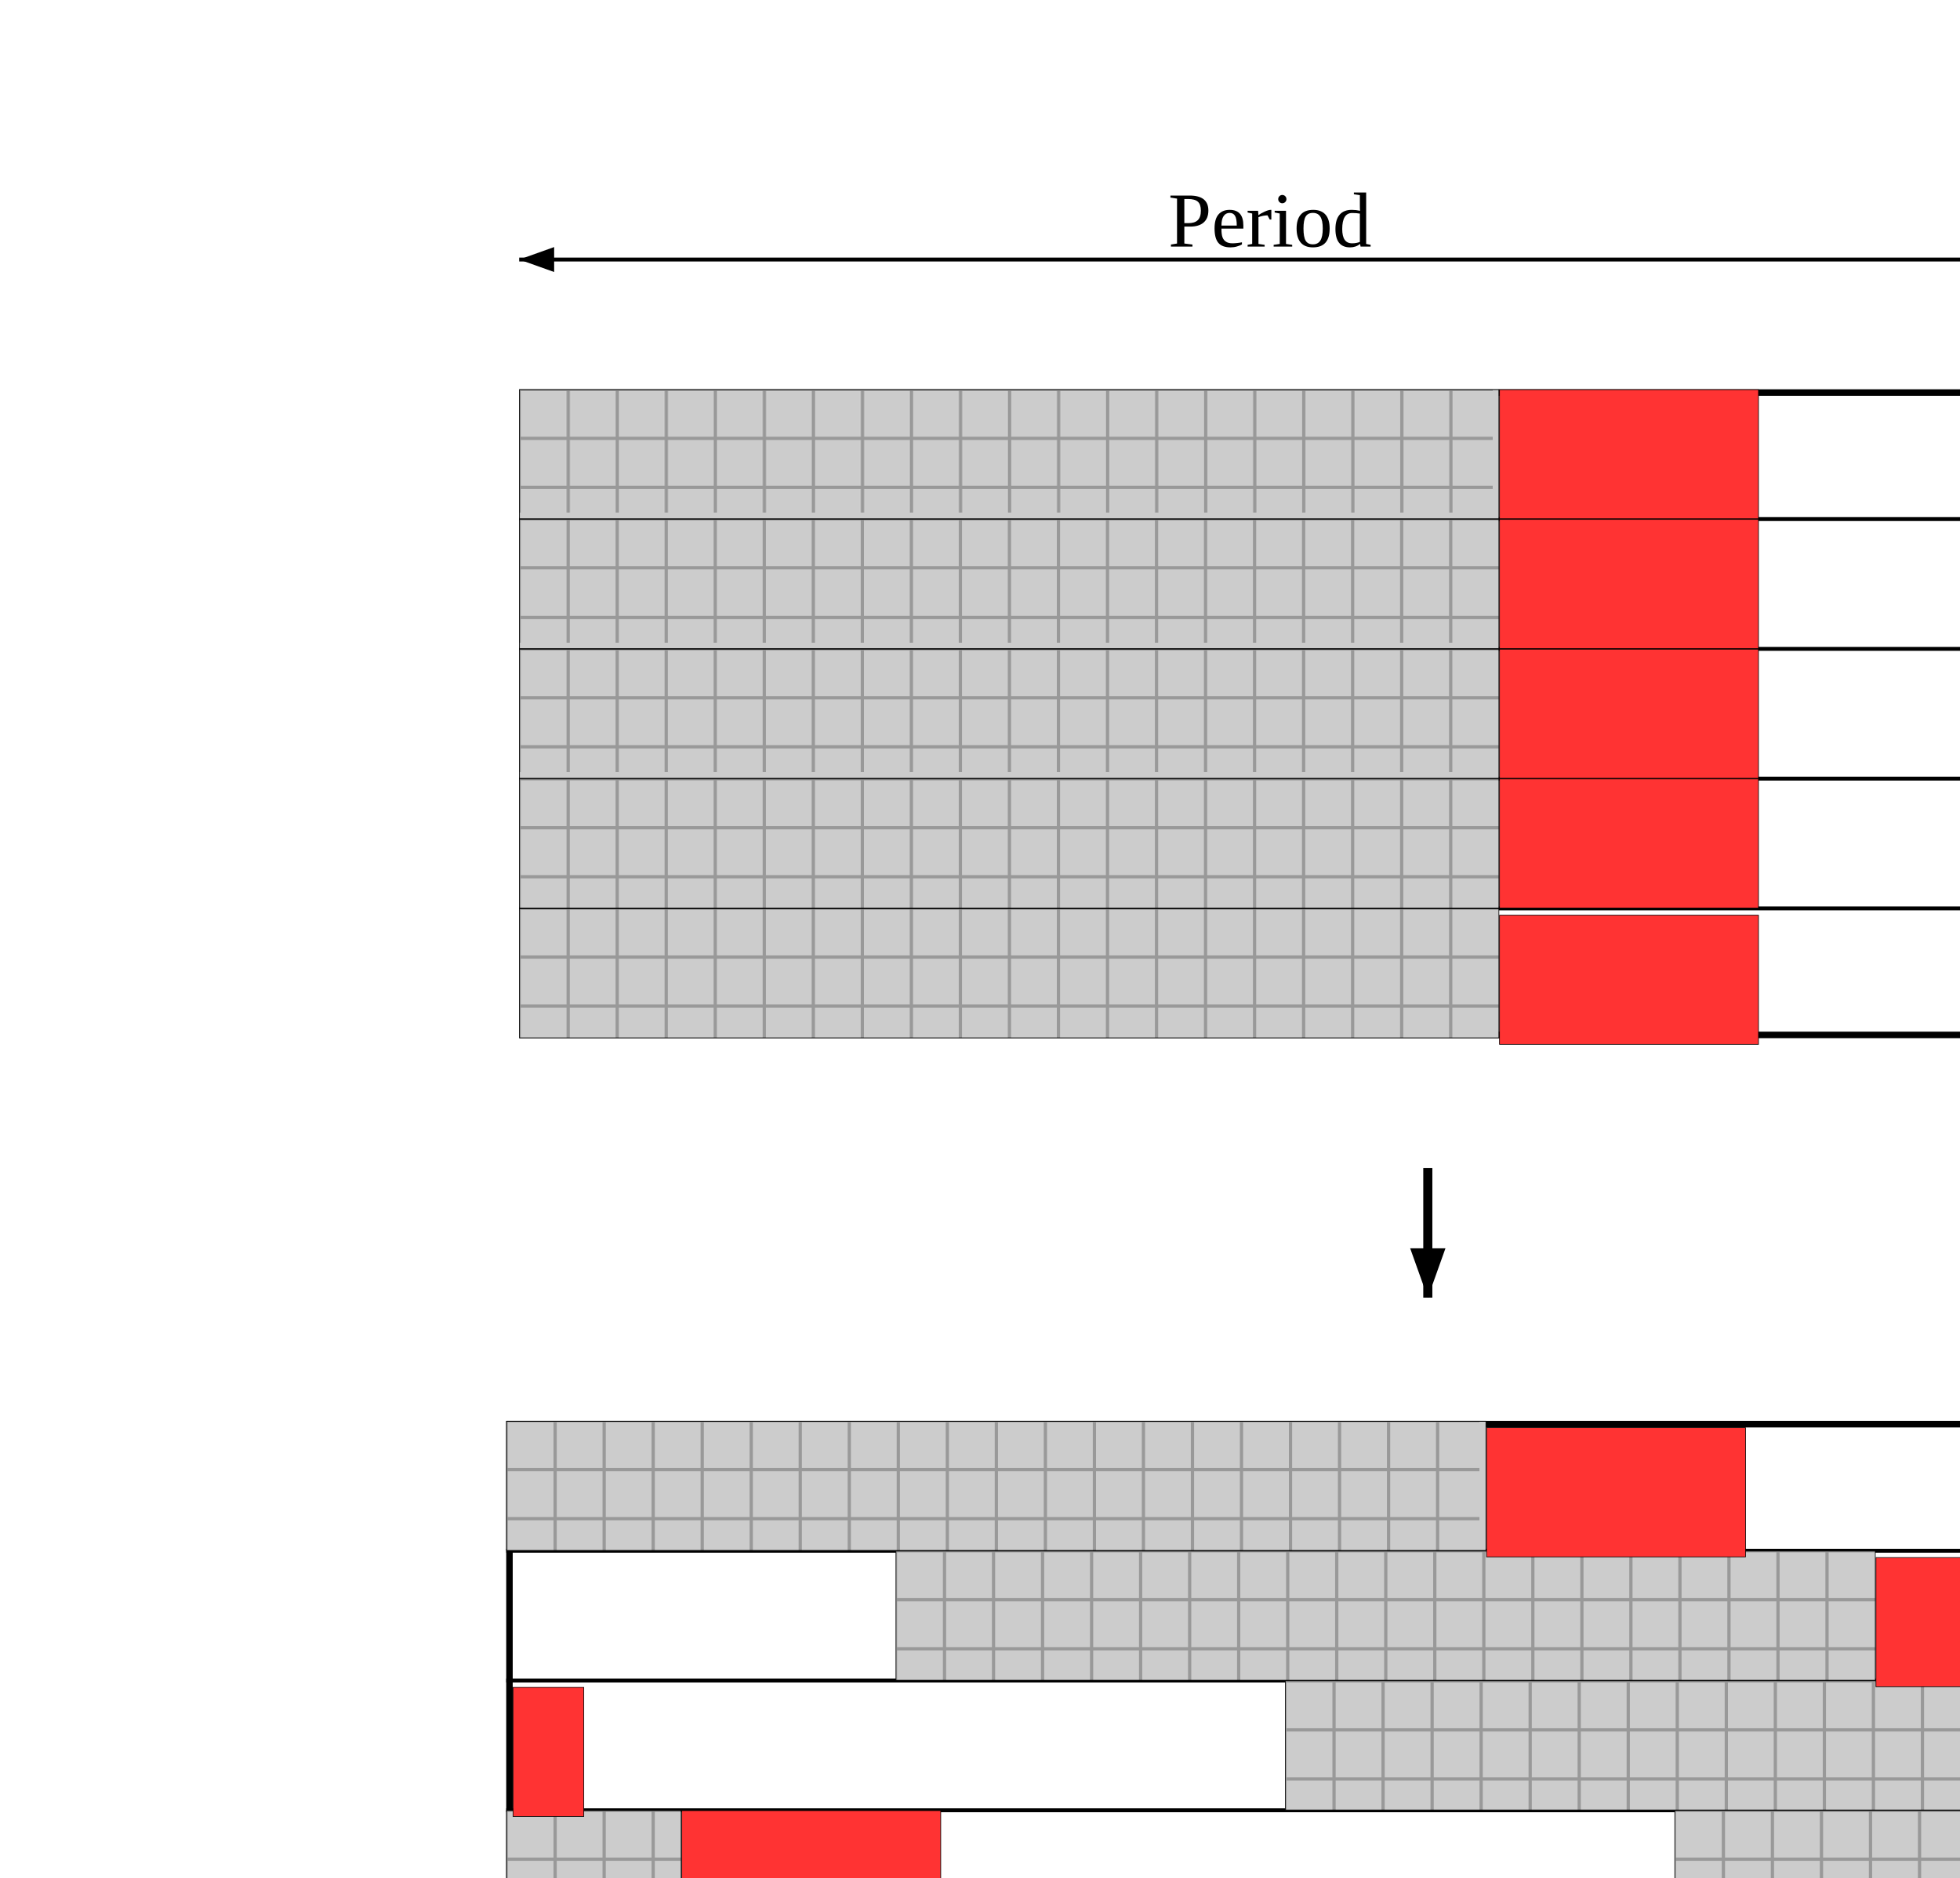
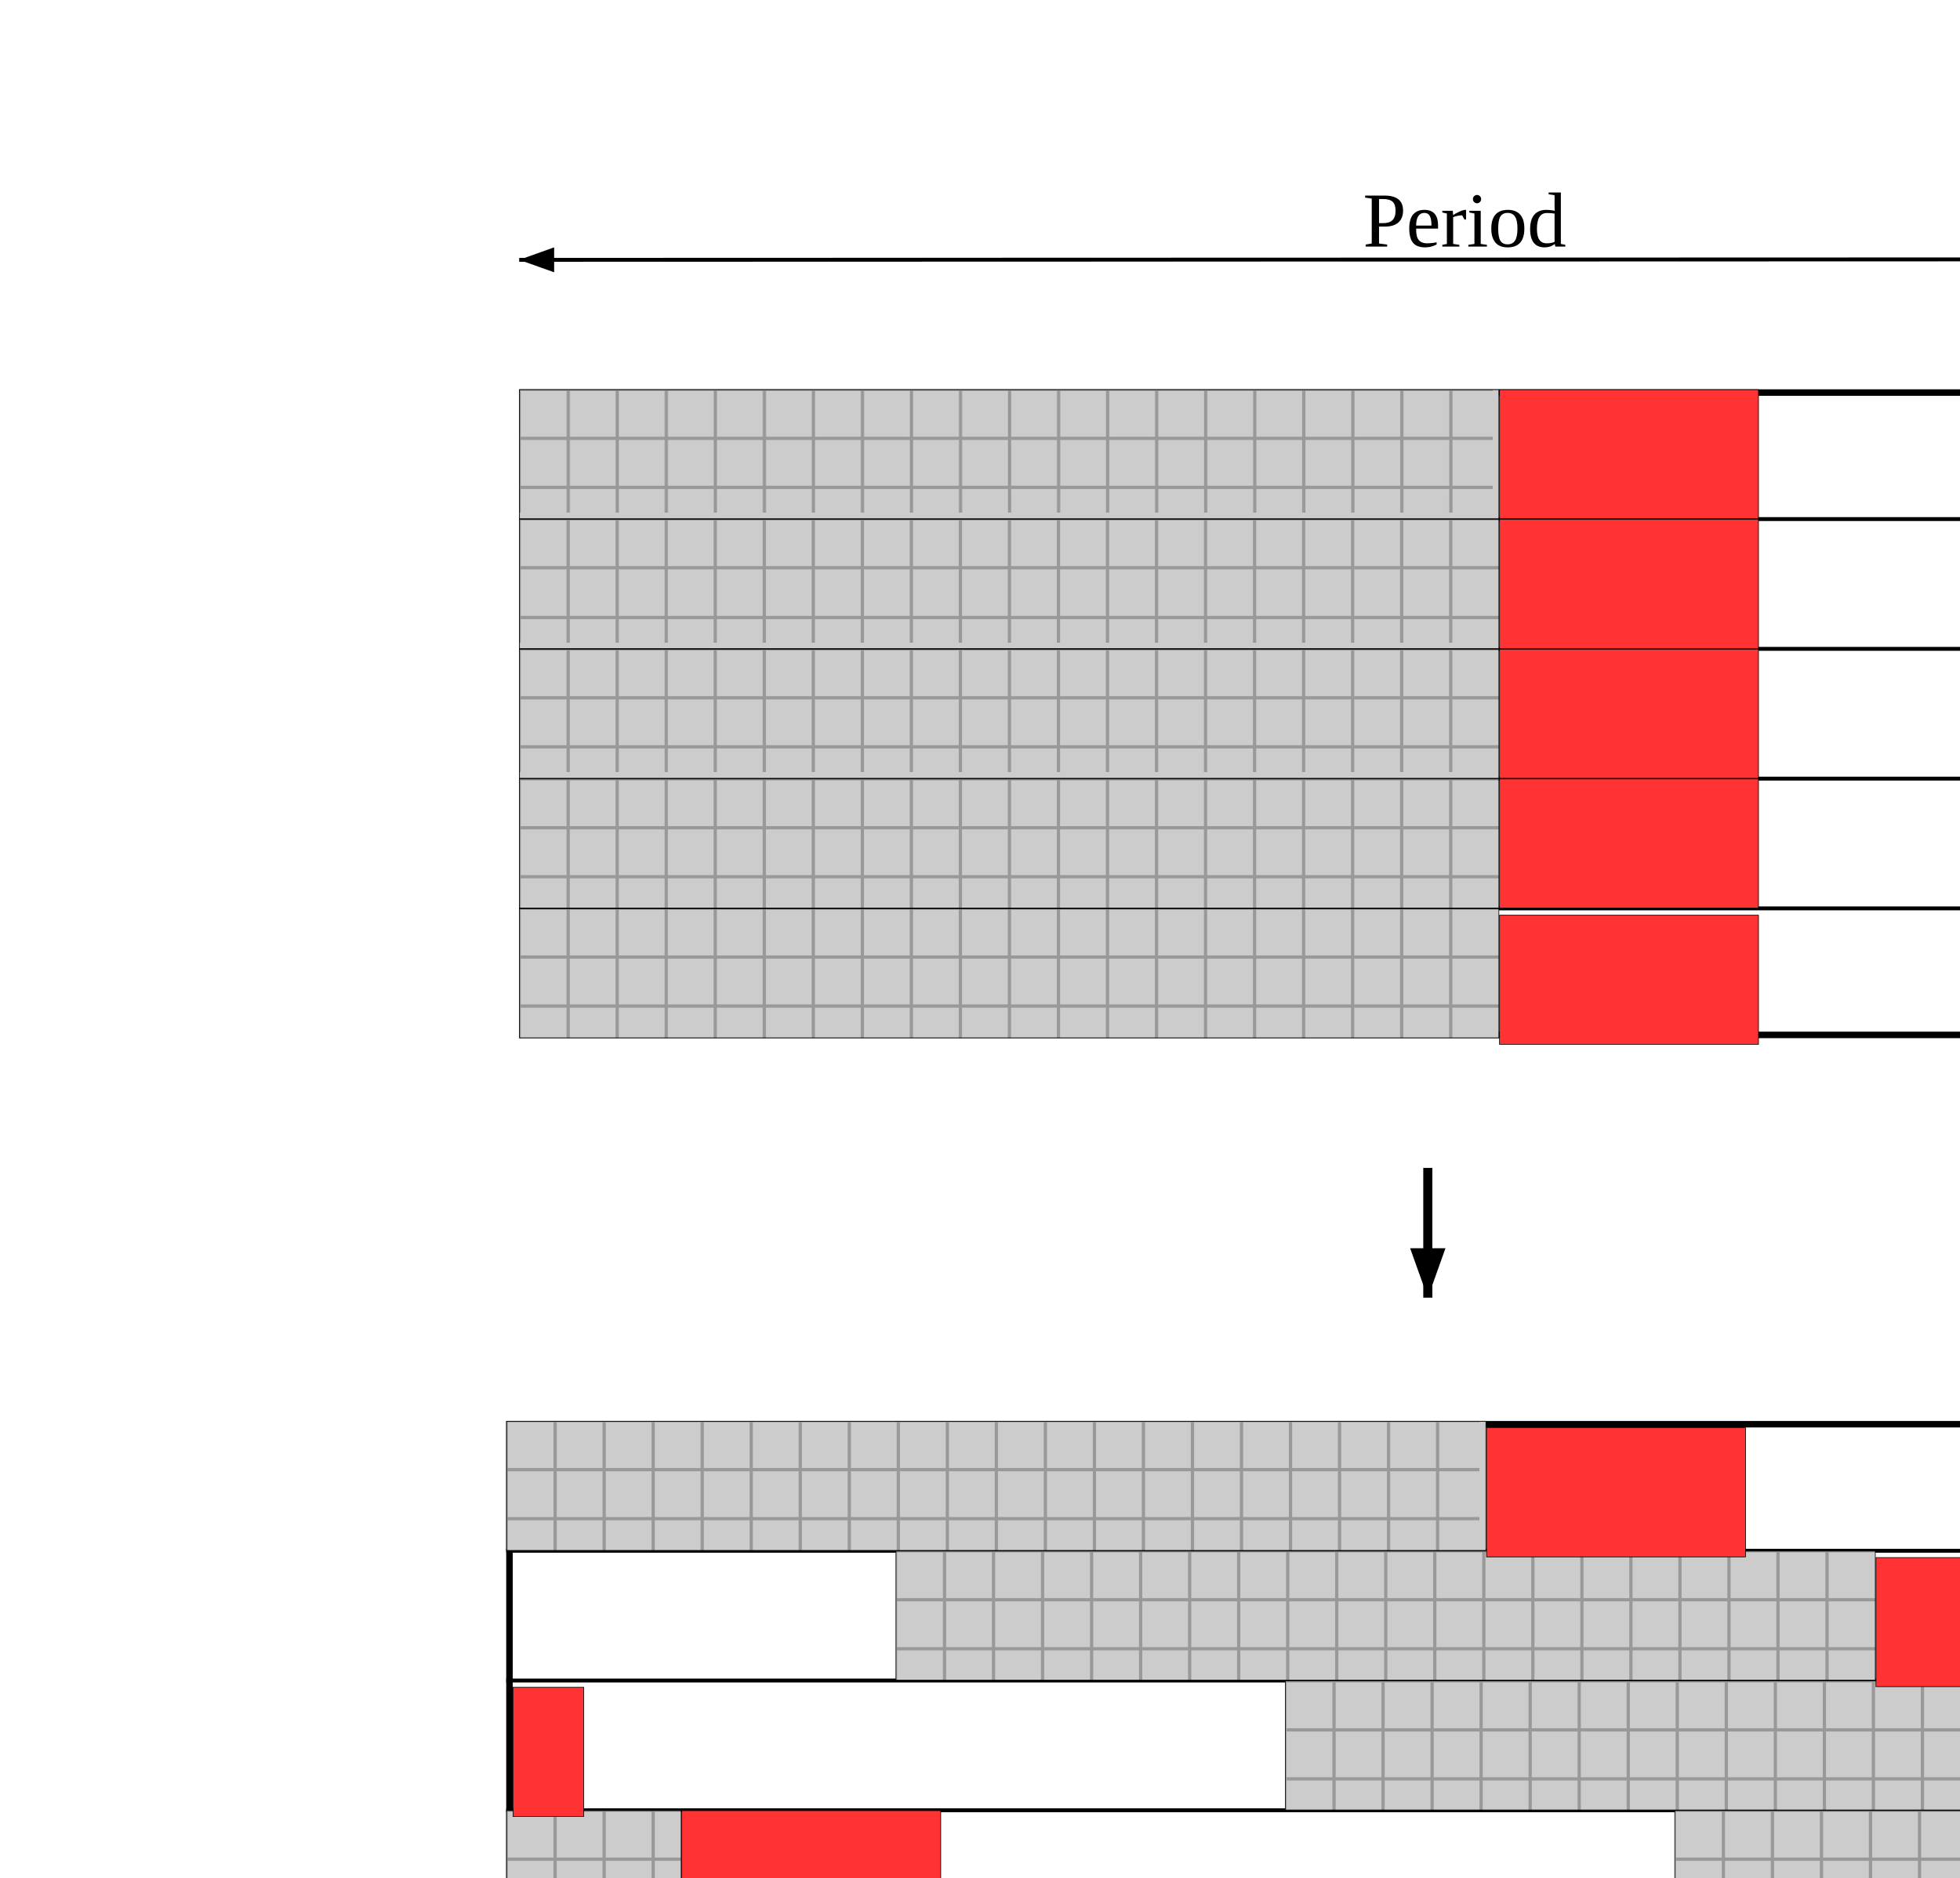
<svg xmlns="http://www.w3.org/2000/svg" xmlns:ns1="http://latexdraw.sourceforge.net/namespaces/latexdraw" version="1.1" baseProfile="full">
  <g>
-     <g ns1:type="rectangle" id="id788090224">
+     <g ns1:type="rectangle" id="id1240232740">
      <rect x="80.5" y="60.5" width="299.0" height="99.0" ns1:borderPos="outer" stroke-width="1.0" stroke="black" fill="none" />
    </g>
-     <g ns1:type="joinedLines" id="id2025775060">
+     <g ns1:type="joinedLines" id="id1540709173">
      <polyline points="80.0,80.0 380.0,80.0 " stroke-width="0.6" stroke="black" ns1:rotationAngle="0.0" />
    </g>
-     <g ns1:type="joinedLines" id="id1276854472">
+     <g ns1:type="joinedLines" id="id1039729324">
      <polyline points="380.0,120.0 80.0,120.0 " stroke-width="0.6" stroke="black" ns1:rotationAngle="0.0" />
    </g>
-     <g ns1:type="joinedLines" id="id1594858027">
+     <g ns1:type="joinedLines" id="id1302651262">
      <polyline points="80.0,100.0 380.0,100.0 " stroke-width="0.6" stroke="black" ns1:rotationAngle="0.0" />
    </g>
-     <g ns1:type="joinedLines" id="id167439198">
+     <g ns1:type="joinedLines" id="id512500231">
      <polyline points="380.0,140.0 80.0,140.0 " stroke-width="0.6" stroke="black" ns1:rotationAngle="0.0" />
    </g>
-     <g ns1:type="joinedLines" id="id970967997">
-       <polyline points="360.0,40.0 80.0,40.0 " stroke-width="0.6" stroke="black" ns1:rotationAngle="0.0" marker-start="url(#arrow0-970967997)" marker-end="url(#arrow1-970967997)" />
+     <g ns1:type="joinedLines" id="id11375574">
+       <polyline points="378,39.954 80,40.046 " stroke-width="0.6" stroke="black" ns1:rotationAngle="-3.144623082046178E-4" marker-start="url(#arrow0-11375574)" marker-end="url(#arrow1-11375574)" />
    </g>
-     <g ns1:type="text" id="id163847116" fill="black" ns1:position="bl">
-       <text x="180.0" y="38.0">Period</text>
+     <g ns1:type="text" id="id307532804" fill="black" ns1:position="bl">
+       <text x="210.0" y="38.0">Period</text>
    </g>
-     <g ns1:type="rectangle" id="id1317120874">
-       <rect x="80.05" y="60.05" width="150.9" height="19.9" ns1:borderPos="outer" stroke-width="0.1" stroke="black" fill="url(#pattern1317120874)" />
+     <g ns1:type="rectangle" id="id2114688699">
+       <rect x="80.05" y="60.05" width="150.9" height="19.9" ns1:borderPos="outer" stroke-width="0.1" stroke="black" fill="url(#pattern2114688699)" />
    </g>
-     <g ns1:type="rectangle" id="id1163217008">
+     <g ns1:type="rectangle" id="id503156297">
      <rect x="78.5" y="219.5" width="299.0" height="99.0" ns1:borderPos="outer" stroke-width="1.0" stroke="black" fill="none" />
    </g>
-     <g ns1:type="joinedLines" id="id796859744">
+     <g ns1:type="joinedLines" id="id153303252">
      <polyline points="78.0,239.0 378.0,239.0 " stroke-width="0.6" stroke="black" ns1:rotationAngle="0.0" />
    </g>
-     <g ns1:type="joinedLines" id="id943988684">
+     <g ns1:type="joinedLines" id="id2001172773">
      <polyline points="378.0,279.0 78.0,279.0 " stroke-width="0.6" stroke="black" ns1:rotationAngle="0.0" />
    </g>
-     <g ns1:type="joinedLines" id="id842508579">
+     <g ns1:type="joinedLines" id="id850572898">
      <polyline points="78.0,259.0 378.0,259.0 " stroke-width="0.6" stroke="black" ns1:rotationAngle="0.0" />
    </g>
-     <g ns1:type="joinedLines" id="id323832171">
+     <g ns1:type="joinedLines" id="id830837453">
      <polyline points="378.0,299.0 78.0,299.0 " stroke-width="0.6" stroke="black" ns1:rotationAngle="0.0" />
    </g>
-     <g ns1:type="rectangle" id="id1491804479">
-       <rect x="78.05" y="219.05" width="150.9" height="19.9" ns1:borderPos="outer" stroke-width="0.1" stroke="black" fill="url(#pattern1491804479)" />
+     <g ns1:type="rectangle" id="id168031636">
+       <rect x="78.05" y="219.05" width="150.9" height="19.9" ns1:borderPos="outer" stroke-width="0.1" stroke="black" fill="url(#pattern168031636)" />
    </g>
-     <g ns1:type="rectangle" id="id1449205691">
-       <rect x="138.05" y="239.05" width="150.9" height="19.9" ns1:borderPos="outer" stroke-width="0.1" stroke="black" fill="url(#pattern1449205691)" />
+     <g ns1:type="rectangle" id="id1344112922">
+       <rect x="138.05" y="239.05" width="150.9" height="19.9" ns1:borderPos="outer" stroke-width="0.1" stroke="black" fill="url(#pattern1344112922)" />
    </g>
-     <g ns1:type="rectangle" id="id1463425024">
-       <rect x="198.05" y="259.05" width="150.9" height="19.9" ns1:borderPos="outer" stroke-width="0.1" stroke="black" fill="url(#pattern1463425024)" />
+     <g ns1:type="rectangle" id="id1119526459">
+       <rect x="198.05" y="259.05" width="150.9" height="19.9" ns1:borderPos="outer" stroke-width="0.1" stroke="black" fill="url(#pattern1119526459)" />
    </g>
-     <g ns1:type="rectangle" id="id1456517798">
-       <rect x="258.05" y="279.05" width="119.9" height="19.9" ns1:borderPos="outer" stroke-width="0.1" stroke="black" fill="url(#pattern1456517798)" />
+     <g ns1:type="rectangle" id="id677004967">
+       <rect x="258.05" y="279.05" width="119.9" height="19.9" ns1:borderPos="outer" stroke-width="0.1" stroke="black" fill="url(#pattern677004967)" />
    </g>
-     <g ns1:type="rectangle" id="id1310888499">
-       <rect x="78.05" y="279.05" width="26.9" height="19.9" ns1:borderPos="outer" stroke-width="0.1" stroke="black" fill="url(#pattern1310888499)" />
+     <g ns1:type="rectangle" id="id1780682602">
+       <rect x="78.05" y="279.05" width="26.9" height="19.9" ns1:borderPos="outer" stroke-width="0.1" stroke="black" fill="url(#pattern1780682602)" />
    </g>
-     <g ns1:type="rectangle" id="id41892510">
-       <rect x="318.05" y="299.05" width="59.9" height="19.9" ns1:borderPos="outer" stroke-width="0.1" stroke="black" fill="url(#pattern41892510)" />
+     <g ns1:type="rectangle" id="id508045270">
+       <rect x="318.05" y="299.05" width="59.9" height="19.9" ns1:borderPos="outer" stroke-width="0.1" stroke="black" fill="url(#pattern508045270)" />
    </g>
-     <g ns1:type="rectangle" id="id1790180234">
-       <rect x="78.05" y="299.05" width="67.9" height="19.9" ns1:borderPos="outer" stroke-width="0.1" stroke="black" fill="url(#pattern1790180234)" />
+     <g ns1:type="rectangle" id="id1627188901">
+       <rect x="78.05" y="299.05" width="67.9" height="19.9" ns1:borderPos="outer" stroke-width="0.1" stroke="black" fill="url(#pattern1627188901)" />
    </g>
-     <g ns1:type="rectangle" id="id262702031">
-       <rect x="80.05" y="80.05" width="150.9" height="19.9" ns1:borderPos="outer" stroke-width="0.1" stroke="black" fill="url(#pattern262702031)" />
+     <g ns1:type="rectangle" id="id852594138">
+       <rect x="80.05" y="80.05" width="150.9" height="19.9" ns1:borderPos="outer" stroke-width="0.1" stroke="black" fill="url(#pattern852594138)" />
    </g>
-     <g ns1:type="rectangle" id="id405741713">
-       <rect x="80.05" y="100.05" width="150.9" height="19.9" ns1:borderPos="outer" stroke-width="0.1" stroke="black" fill="url(#pattern405741713)" />
+     <g ns1:type="rectangle" id="id275932669">
+       <rect x="80.05" y="100.05" width="150.9" height="19.9" ns1:borderPos="outer" stroke-width="0.1" stroke="black" fill="url(#pattern275932669)" />
    </g>
-     <g ns1:type="rectangle" id="id1618554760">
-       <rect x="80.05" y="120.05" width="150.9" height="19.9" ns1:borderPos="outer" stroke-width="0.1" stroke="black" fill="url(#pattern1618554760)" />
+     <g ns1:type="rectangle" id="id11313860">
+       <rect x="80.05" y="120.05" width="150.9" height="19.9" ns1:borderPos="outer" stroke-width="0.1" stroke="black" fill="url(#pattern11313860)" />
    </g>
-     <g ns1:type="rectangle" id="id1133285545">
-       <rect x="80.05" y="140.05" width="150.9" height="19.9" ns1:borderPos="outer" stroke-width="0.1" stroke="black" fill="url(#pattern1133285545)" />
+     <g ns1:type="rectangle" id="id1975219116">
+       <rect x="80.05" y="140.05" width="150.9" height="19.9" ns1:borderPos="outer" stroke-width="0.1" stroke="black" fill="url(#pattern1975219116)" />
    </g>
-     <g ns1:type="joinedLines" id="id1645397635">
-       <polyline points="220.0,200.0 220.0,180.0 " stroke-width="1.4" stroke="black" ns1:rotationAngle="0.0" marker-start="url(#arrow0-1645397635)" />
+     <g ns1:type="joinedLines" id="id1143023507">
+       <polyline points="220.0,200.0 220.0,180.0 " stroke-width="1.4" stroke="black" ns1:rotationAngle="0.0" marker-start="url(#arrow0-1143023507)" />
    </g>
-     <g ns1:type="rectangle" id="id1465268768">
+     <g ns1:type="rectangle" id="id830421371">
      <rect x="231.05" y="60.05" width="39.9" height="19.9" ns1:borderPos="outer" stroke-width="0.1" stroke="black" fill="#ff3333" />
    </g>
-     <g ns1:type="rectangle" id="id497876486">
+     <g ns1:type="rectangle" id="id761228248">
      <rect x="231.05" y="80.05" width="39.9" height="19.9" ns1:borderPos="outer" stroke-width="0.1" stroke="black" fill="#ff3333" />
    </g>
-     <g ns1:type="rectangle" id="id1286116027">
+     <g ns1:type="rectangle" id="id1108016082">
      <rect x="231.05" y="100.05" width="39.9" height="19.9" ns1:borderPos="outer" stroke-width="0.1" stroke="black" fill="#ff3333" />
    </g>
-     <g ns1:type="rectangle" id="id791813387">
+     <g ns1:type="rectangle" id="id174301038">
      <rect x="231.05" y="120.05" width="39.9" height="19.9" ns1:borderPos="outer" stroke-width="0.1" stroke="black" fill="#ff3333" />
    </g>
-     <g ns1:type="rectangle" id="id1157272071">
+     <g ns1:type="rectangle" id="id546547256">
      <rect x="231.05" y="141.05" width="39.9" height="19.9" ns1:borderPos="outer" stroke-width="0.1" stroke="black" fill="#ff3333" />
    </g>
-     <g ns1:type="rectangle" id="id181477644">
+     <g ns1:type="rectangle" id="id1268803827">
      <rect x="229.05" y="220.05" width="39.9" height="19.9" ns1:borderPos="outer" stroke-width="0.1" stroke="black" fill="#ff3333" />
    </g>
-     <g ns1:type="rectangle" id="id691298233">
+     <g ns1:type="rectangle" id="id1395774576">
      <rect x="289.05" y="240.05" width="39.9" height="19.9" ns1:borderPos="outer" stroke-width="0.1" stroke="black" fill="#ff3333" />
    </g>
-     <g ns1:type="rectangle" id="id973979140">
+     <g ns1:type="rectangle" id="id918250156">
      <rect x="360.05" y="260.05" width="1" height="1" ns1:borderPos="outer" stroke-width="0.1" stroke="black" fill="#ff3333" />
    </g>
-     <g ns1:type="rectangle" id="id2089621087">
+     <g ns1:type="rectangle" id="id1965794157">
      <rect x="346.05" y="259.05" width="30.9" height="19.9" ns1:borderPos="outer" stroke-width="0.1" stroke="black" fill="#ff3333" />
    </g>
-     <g ns1:type="rectangle" id="id729481220">
+     <g ns1:type="rectangle" id="id1165148575">
      <rect x="105.05" y="279.05" width="39.9" height="19.9" ns1:borderPos="outer" stroke-width="0.1" stroke="black" fill="#ff3333" />
    </g>
-     <g ns1:type="rectangle" id="id841362693">
+     <g ns1:type="rectangle" id="id1720128985">
      <rect x="146.05" y="299.05" width="39.9" height="19.9" ns1:borderPos="outer" stroke-width="0.1" stroke="black" fill="#ff3333" />
    </g>
-     <g ns1:type="rectangle" id="id912790929">
+     <g ns1:type="rectangle" id="id385443442">
      <rect x="79.05" y="260.05" width="10.9" height="19.9" ns1:borderPos="outer" stroke-width="0.1" stroke="black" fill="#ff3333" />
    </g>
  </g>
  <defs>
-     <marker overflow="visible" orient="auto" id="arrow0-970967997">
+     <marker overflow="visible" orient="auto" id="arrow0-11375574">
      <path d="M 0.0 0.0 L 8.974 3.205 L 8.974 0.0 L 8.974 -3.205 z " ns1:arrSizeNum="2.0" fill="black" />
    </marker>
-     <marker overflow="visible" orient="auto" id="arrow1-970967997">
+     <marker overflow="visible" orient="auto" id="arrow1-11375574">
      <path d="M 0.0 0.0 L -8.974 3.205 L -8.974 0.0 L -8.974 -3.205 z " ns1:arrSizeNum="2.0" fill="black" />
    </marker>
-     <pattern ns1:type="crosshatch*" ns1:rotationAngle="0.0" ns1:size="7.055555555555555" patternUnits="userSpaceOnUse" id="pattern1317120874" x="0" y="0" width="230" height="79">
+     <pattern ns1:type="crosshatch*" ns1:rotationAngle="0.0" ns1:size="7.055555555555555" patternUnits="userSpaceOnUse" id="pattern2114688699" x="0" y="0" width="230" height="79">
      <rect width="230" height="79" fill="#cccccc" stroke="none" />
      <g stroke="#999999" stroke-width="0.5" stroke-dasharray="none">
        <path d="M 80.0 60 L 80.0 80 M 87.556 60 L 87.556 80 M 95.111 60 L 95.111 80 M 102.667 60 L 102.667 80 M 110.222 60 L 110.222 80 M 117.778 60 L 117.778 80 M 125.333 60 L 125.333 80 M 132.889 60 L 132.889 80 M 140.444 60 L 140.444 80 M 148 60 L 148 80 M 155.556 60 L 155.556 80 M 163.111 60 L 163.111 80 M 170.667 60 L 170.667 80 M 178.222 60 L 178.222 80 M 185.778 60 L 185.778 80 M 193.333 60 L 193.333 80 M 200.889 60 L 200.889 80 M 208.444 60 L 208.444 80 M 216 60 L 216 80 M 223.556 60 L 223.556 80 M 80.0 60 L 231 60 M 80.0 67.556 L 231 67.556 M 80.0 75.111 L 231 75.111 " />
      </g>
    </pattern>
-     <pattern ns1:type="crosshatch*" ns1:rotationAngle="0.0" ns1:size="7.055555555555555" patternUnits="userSpaceOnUse" id="pattern1491804479" x="0" y="0" width="228" height="239">
+     <pattern ns1:type="crosshatch*" ns1:rotationAngle="0.0" ns1:size="7.055555555555555" patternUnits="userSpaceOnUse" id="pattern168031636" x="0" y="0" width="228" height="239">
      <rect width="228" height="239" fill="#cccccc" stroke="none" />
      <g stroke="#999999" stroke-width="0.5" stroke-dasharray="none">
        <path d="M 78.0 219 L 78.0 239 M 85.556 219 L 85.556 239 M 93.111 219 L 93.111 239 M 100.667 219 L 100.667 239 M 108.222 219 L 108.222 239 M 115.778 219 L 115.778 239 M 123.333 219 L 123.333 239 M 130.889 219 L 130.889 239 M 138.444 219 L 138.444 239 M 146 219 L 146 239 M 153.556 219 L 153.556 239 M 161.111 219 L 161.111 239 M 168.667 219 L 168.667 239 M 176.222 219 L 176.222 239 M 183.778 219 L 183.778 239 M 191.333 219 L 191.333 239 M 198.889 219 L 198.889 239 M 206.444 219 L 206.444 239 M 214 219 L 214 239 M 221.556 219 L 221.556 239 M 78.0 219 L 229 219 M 78.0 226.556 L 229 226.556 M 78.0 234.111 L 229 234.111 " />
      </g>
    </pattern>
-     <pattern ns1:type="crosshatch*" ns1:rotationAngle="0.0" ns1:size="7.055555555555555" patternUnits="userSpaceOnUse" id="pattern1449205691" x="0" y="0" width="289" height="259">
+     <pattern ns1:type="crosshatch*" ns1:rotationAngle="0.0" ns1:size="7.055555555555555" patternUnits="userSpaceOnUse" id="pattern1344112922" x="0" y="0" width="289" height="259">
      <rect width="289" height="259" fill="#cccccc" stroke="none" />
      <g stroke="#999999" stroke-width="0.5" stroke-dasharray="none">
        <path d="M 138.0 239.0 L 138.0 259.0 M 145.556 239.0 L 145.556 259.0 M 153.111 239.0 L 153.111 259.0 M 160.667 239.0 L 160.667 259.0 M 168.222 239.0 L 168.222 259.0 M 175.778 239.0 L 175.778 259.0 M 183.333 239.0 L 183.333 259.0 M 190.889 239.0 L 190.889 259.0 M 198.444 239.0 L 198.444 259.0 M 206 239.0 L 206 259.0 M 213.556 239.0 L 213.556 259.0 M 221.111 239.0 L 221.111 259.0 M 228.667 239.0 L 228.667 259.0 M 236.222 239.0 L 236.222 259.0 M 243.778 239.0 L 243.778 259.0 M 251.333 239.0 L 251.333 259.0 M 258.889 239.0 L 258.889 259.0 M 266.444 239.0 L 266.444 259.0 M 274 239.0 L 274 259.0 M 281.556 239.0 L 281.556 259.0 M 138.0 239.0 L 289.0 239.0 M 138.0 246.556 L 289.0 246.556 M 138.0 254.111 L 289.0 254.111 " />
      </g>
    </pattern>
-     <pattern ns1:type="crosshatch*" ns1:rotationAngle="0.0" ns1:size="7.055555555555555" patternUnits="userSpaceOnUse" id="pattern1463425024" x="0" y="0" width="349" height="279">
+     <pattern ns1:type="crosshatch*" ns1:rotationAngle="0.0" ns1:size="7.055555555555555" patternUnits="userSpaceOnUse" id="pattern1119526459" x="0" y="0" width="349" height="279">
      <rect width="349" height="279" fill="#cccccc" stroke="none" />
      <g stroke="#999999" stroke-width="0.5" stroke-dasharray="none">
        <path d="M 198.0 259.0 L 198.0 279.0 M 205.556 259.0 L 205.556 279.0 M 213.111 259.0 L 213.111 279.0 M 220.667 259.0 L 220.667 279.0 M 228.222 259.0 L 228.222 279.0 M 235.778 259.0 L 235.778 279.0 M 243.333 259.0 L 243.333 279.0 M 250.889 259.0 L 250.889 279.0 M 258.444 259.0 L 258.444 279.0 M 266 259.0 L 266 279.0 M 273.556 259.0 L 273.556 279.0 M 281.111 259.0 L 281.111 279.0 M 288.667 259.0 L 288.667 279.0 M 296.222 259.0 L 296.222 279.0 M 303.778 259.0 L 303.778 279.0 M 311.333 259.0 L 311.333 279.0 M 318.889 259.0 L 318.889 279.0 M 326.444 259.0 L 326.444 279.0 M 334 259.0 L 334 279.0 M 341.556 259.0 L 341.556 279.0 M 198.0 259.0 L 349.0 259.0 M 198.0 266.556 L 349.0 266.556 M 198.0 274.111 L 349.0 274.111 " />
      </g>
    </pattern>
-     <pattern ns1:type="crosshatch*" ns1:rotationAngle="0.0" ns1:size="7.055555555555555" patternUnits="userSpaceOnUse" id="pattern1456517798" x="0" y="0" width="378" height="299">
+     <pattern ns1:type="crosshatch*" ns1:rotationAngle="0.0" ns1:size="7.055555555555555" patternUnits="userSpaceOnUse" id="pattern677004967" x="0" y="0" width="378" height="299">
      <rect width="378" height="299" fill="#cccccc" stroke="none" />
      <g stroke="#999999" stroke-width="0.5" stroke-dasharray="none">
        <path d="M 258.0 279.0 L 258.0 299.0 M 265.556 279.0 L 265.556 299.0 M 273.111 279.0 L 273.111 299.0 M 280.667 279.0 L 280.667 299.0 M 288.222 279.0 L 288.222 299.0 M 295.778 279.0 L 295.778 299.0 M 303.333 279.0 L 303.333 299.0 M 310.889 279.0 L 310.889 299.0 M 318.444 279.0 L 318.444 299.0 M 326 279.0 L 326 299.0 M 333.556 279.0 L 333.556 299.0 M 341.111 279.0 L 341.111 299.0 M 348.667 279.0 L 348.667 299.0 M 356.222 279.0 L 356.222 299.0 M 363.778 279.0 L 363.778 299.0 M 371.333 279.0 L 371.333 299.0 M 258.0 279.0 L 378.0 279.0 M 258.0 286.556 L 378.0 286.556 M 258.0 294.111 L 378.0 294.111 " />
      </g>
    </pattern>
-     <pattern ns1:type="crosshatch*" ns1:rotationAngle="0.0" ns1:size="7.055555555555555" patternUnits="userSpaceOnUse" id="pattern1310888499" x="0" y="0" width="105" height="299">
+     <pattern ns1:type="crosshatch*" ns1:rotationAngle="0.0" ns1:size="7.055555555555555" patternUnits="userSpaceOnUse" id="pattern1780682602" x="0" y="0" width="105" height="299">
      <rect width="105" height="299" fill="#cccccc" stroke="none" />
      <g stroke="#999999" stroke-width="0.5" stroke-dasharray="none">
        <path d="M 78.0 279.0 L 78.0 299.0 M 85.556 279.0 L 85.556 299.0 M 93.111 279.0 L 93.111 299.0 M 100.667 279.0 L 100.667 299.0 M 78.0 279.0 L 105.0 279.0 M 78.0 286.556 L 105.0 286.556 M 78.0 294.111 L 105.0 294.111 " />
      </g>
    </pattern>
-     <pattern ns1:type="crosshatch*" ns1:rotationAngle="0.0" ns1:size="7.055555555555555" patternUnits="userSpaceOnUse" id="pattern41892510" x="0" y="0" width="378" height="319">
+     <pattern ns1:type="crosshatch*" ns1:rotationAngle="0.0" ns1:size="7.055555555555555" patternUnits="userSpaceOnUse" id="pattern508045270" x="0" y="0" width="378" height="319">
      <rect width="378" height="319" fill="#cccccc" stroke="none" />
      <g stroke="#999999" stroke-width="0.5" stroke-dasharray="none">
        <path d="M 318.0 299.0 L 318.0 319.0 M 325.556 299.0 L 325.556 319.0 M 333.111 299.0 L 333.111 319.0 M 340.667 299.0 L 340.667 319.0 M 348.222 299.0 L 348.222 319.0 M 355.778 299.0 L 355.778 319.0 M 363.333 299.0 L 363.333 319.0 M 370.889 299.0 L 370.889 319.0 M 318.0 299.0 L 378.0 299.0 M 318.0 306.556 L 378.0 306.556 M 318.0 314.111 L 378.0 314.111 " />
      </g>
    </pattern>
-     <pattern ns1:type="crosshatch*" ns1:rotationAngle="0.0" ns1:size="7.055555555555555" patternUnits="userSpaceOnUse" id="pattern1790180234" x="0" y="0" width="146" height="319">
+     <pattern ns1:type="crosshatch*" ns1:rotationAngle="0.0" ns1:size="7.055555555555555" patternUnits="userSpaceOnUse" id="pattern1627188901" x="0" y="0" width="146" height="319">
      <rect width="146" height="319" fill="#cccccc" stroke="none" />
      <g stroke="#999999" stroke-width="0.5" stroke-dasharray="none">
        <path d="M 78.0 299.0 L 78.0 319.0 M 85.556 299.0 L 85.556 319.0 M 93.111 299.0 L 93.111 319.0 M 100.667 299.0 L 100.667 319.0 M 108.222 299.0 L 108.222 319.0 M 115.778 299.0 L 115.778 319.0 M 123.333 299.0 L 123.333 319.0 M 130.889 299.0 L 130.889 319.0 M 138.444 299.0 L 138.444 319.0 M 146 299.0 L 146 319.0 M 78.0 299.0 L 146.0 299.0 M 78.0 306.556 L 146.0 306.556 M 78.0 314.111 L 146.0 314.111 " />
      </g>
    </pattern>
-     <pattern ns1:type="crosshatch*" ns1:rotationAngle="0.0" ns1:size="7.055555555555555" patternUnits="userSpaceOnUse" id="pattern262702031" x="0" y="0" width="231" height="99">
+     <pattern ns1:type="crosshatch*" ns1:rotationAngle="0.0" ns1:size="7.055555555555555" patternUnits="userSpaceOnUse" id="pattern852594138" x="0" y="0" width="231" height="99">
      <rect width="231" height="99" fill="#cccccc" stroke="none" />
      <g stroke="#999999" stroke-width="0.5" stroke-dasharray="none">
        <path d="M 80.0 80 L 80.0 100 M 87.556 80 L 87.556 100 M 95.111 80 L 95.111 100 M 102.667 80 L 102.667 100 M 110.222 80 L 110.222 100 M 117.778 80 L 117.778 100 M 125.333 80 L 125.333 100 M 132.889 80 L 132.889 100 M 140.444 80 L 140.444 100 M 148 80 L 148 100 M 155.556 80 L 155.556 100 M 163.111 80 L 163.111 100 M 170.667 80 L 170.667 100 M 178.222 80 L 178.222 100 M 185.778 80 L 185.778 100 M 193.333 80 L 193.333 100 M 200.889 80 L 200.889 100 M 208.444 80 L 208.444 100 M 216 80 L 216 100 M 223.556 80 L 223.556 100 M 80.0 80 L 231.0 80 M 80.0 87.556 L 231.0 87.556 M 80.0 95.111 L 231.0 95.111 " />
      </g>
    </pattern>
-     <pattern ns1:type="crosshatch*" ns1:rotationAngle="0.0" ns1:size="7.055555555555555" patternUnits="userSpaceOnUse" id="pattern405741713" x="0" y="0" width="231" height="119">
+     <pattern ns1:type="crosshatch*" ns1:rotationAngle="0.0" ns1:size="7.055555555555555" patternUnits="userSpaceOnUse" id="pattern275932669" x="0" y="0" width="231" height="119">
      <rect width="231" height="119" fill="#cccccc" stroke="none" />
      <g stroke="#999999" stroke-width="0.5" stroke-dasharray="none">
        <path d="M 80.0 100 L 80.0 120 M 87.556 100 L 87.556 120 M 95.111 100 L 95.111 120 M 102.667 100 L 102.667 120 M 110.222 100 L 110.222 120 M 117.778 100 L 117.778 120 M 125.333 100 L 125.333 120 M 132.889 100 L 132.889 120 M 140.444 100 L 140.444 120 M 148 100 L 148 120 M 155.556 100 L 155.556 120 M 163.111 100 L 163.111 120 M 170.667 100 L 170.667 120 M 178.222 100 L 178.222 120 M 185.778 100 L 185.778 120 M 193.333 100 L 193.333 120 M 200.889 100 L 200.889 120 M 208.444 100 L 208.444 120 M 216 100 L 216 120 M 223.556 100 L 223.556 120 M 80.0 100 L 231.0 100 M 80.0 107.556 L 231.0 107.556 M 80.0 115.111 L 231.0 115.111 " />
      </g>
    </pattern>
-     <pattern ns1:type="crosshatch*" ns1:rotationAngle="0.0" ns1:size="7.055555555555555" patternUnits="userSpaceOnUse" id="pattern1618554760" x="0" y="0" width="231" height="140">
+     <pattern ns1:type="crosshatch*" ns1:rotationAngle="0.0" ns1:size="7.055555555555555" patternUnits="userSpaceOnUse" id="pattern11313860" x="0" y="0" width="231" height="140">
      <rect width="231" height="140" fill="#cccccc" stroke="none" />
      <g stroke="#999999" stroke-width="0.5" stroke-dasharray="none">
        <path d="M 80.0 120.0 L 80.0 140.0 M 87.556 120.0 L 87.556 140.0 M 95.111 120.0 L 95.111 140.0 M 102.667 120.0 L 102.667 140.0 M 110.222 120.0 L 110.222 140.0 M 117.778 120.0 L 117.778 140.0 M 125.333 120.0 L 125.333 140.0 M 132.889 120.0 L 132.889 140.0 M 140.444 120.0 L 140.444 140.0 M 148 120.0 L 148 140.0 M 155.556 120.0 L 155.556 140.0 M 163.111 120.0 L 163.111 140.0 M 170.667 120.0 L 170.667 140.0 M 178.222 120.0 L 178.222 140.0 M 185.778 120.0 L 185.778 140.0 M 193.333 120.0 L 193.333 140.0 M 200.889 120.0 L 200.889 140.0 M 208.444 120.0 L 208.444 140.0 M 216 120.0 L 216 140.0 M 223.556 120.0 L 223.556 140.0 M 80.0 120.0 L 231.0 120.0 M 80.0 127.556 L 231.0 127.556 M 80.0 135.111 L 231.0 135.111 " />
      </g>
    </pattern>
-     <pattern ns1:type="crosshatch*" ns1:rotationAngle="0.0" ns1:size="7.055555555555555" patternUnits="userSpaceOnUse" id="pattern1133285545" x="0" y="0" width="231" height="160">
+     <pattern ns1:type="crosshatch*" ns1:rotationAngle="0.0" ns1:size="7.055555555555555" patternUnits="userSpaceOnUse" id="pattern1975219116" x="0" y="0" width="231" height="160">
      <rect width="231" height="160" fill="#cccccc" stroke="none" />
      <g stroke="#999999" stroke-width="0.5" stroke-dasharray="none">
        <path d="M 80.0 140 L 80.0 160 M 87.556 140 L 87.556 160 M 95.111 140 L 95.111 160 M 102.667 140 L 102.667 160 M 110.222 140 L 110.222 160 M 117.778 140 L 117.778 160 M 125.333 140 L 125.333 160 M 132.889 140 L 132.889 160 M 140.444 140 L 140.444 160 M 148 140 L 148 160 M 155.556 140 L 155.556 160 M 163.111 140 L 163.111 160 M 170.667 140 L 170.667 160 M 178.222 140 L 178.222 160 M 185.778 140 L 185.778 160 M 193.333 140 L 193.333 160 M 200.889 140 L 200.889 160 M 208.444 140 L 208.444 160 M 216 140 L 216 160 M 223.556 140 L 223.556 160 M 80.0 140 L 231.0 140 M 80.0 147.556 L 231.0 147.556 M 80.0 155.111 L 231.0 155.111 " />
      </g>
    </pattern>
-     <marker overflow="visible" orient="auto" id="arrow0-1645397635">
+     <marker overflow="visible" orient="auto" id="arrow0-1143023507">
      <path d="M 0.0 0.0 L 5.446 1.945 L 5.446 0.0 L 5.446 -1.945 z " ns1:arrSizeNum="2.0" fill="black" />
    </marker>
  </defs>
</svg>
